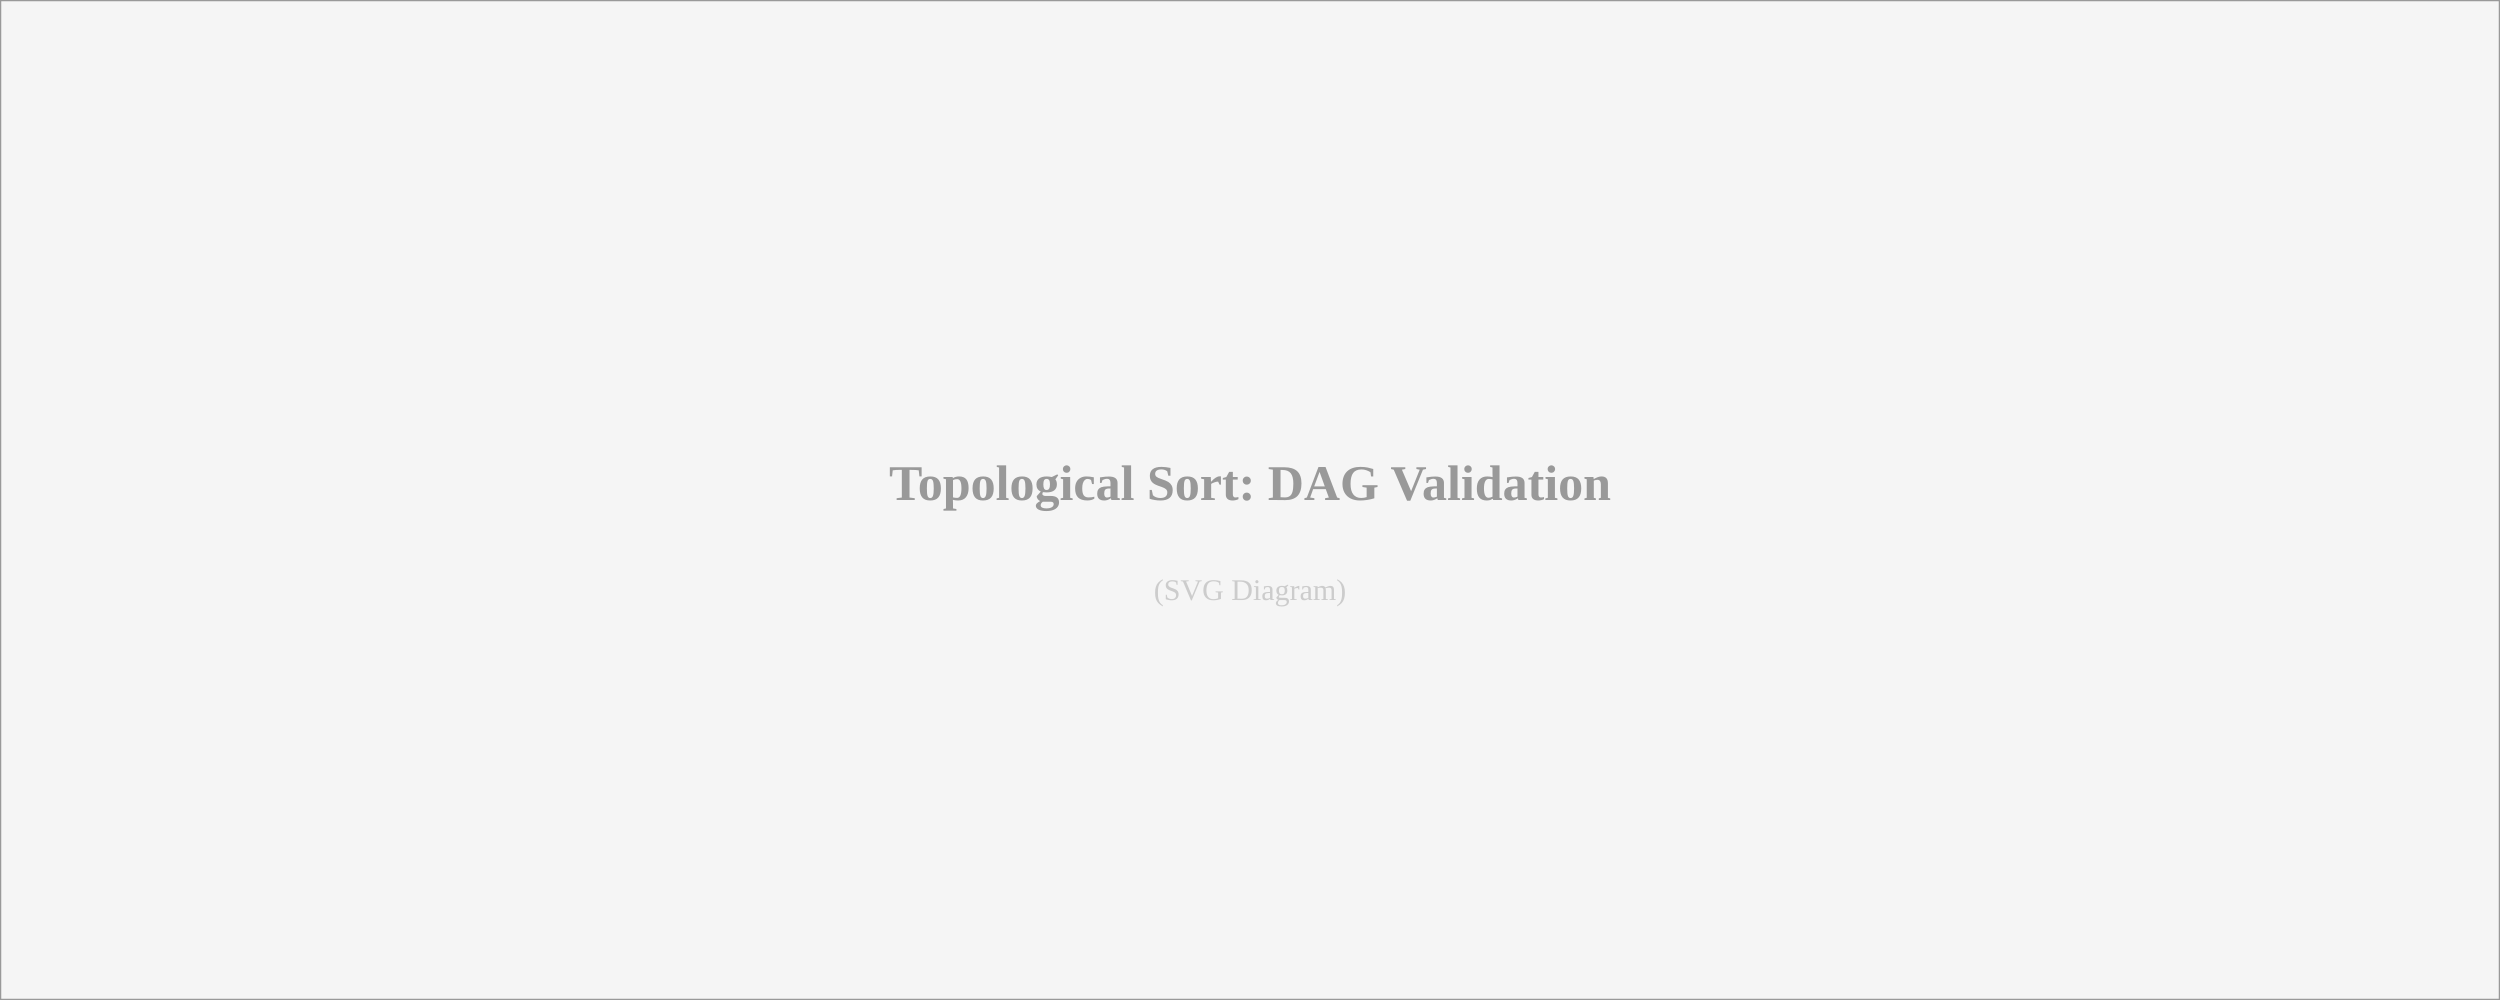
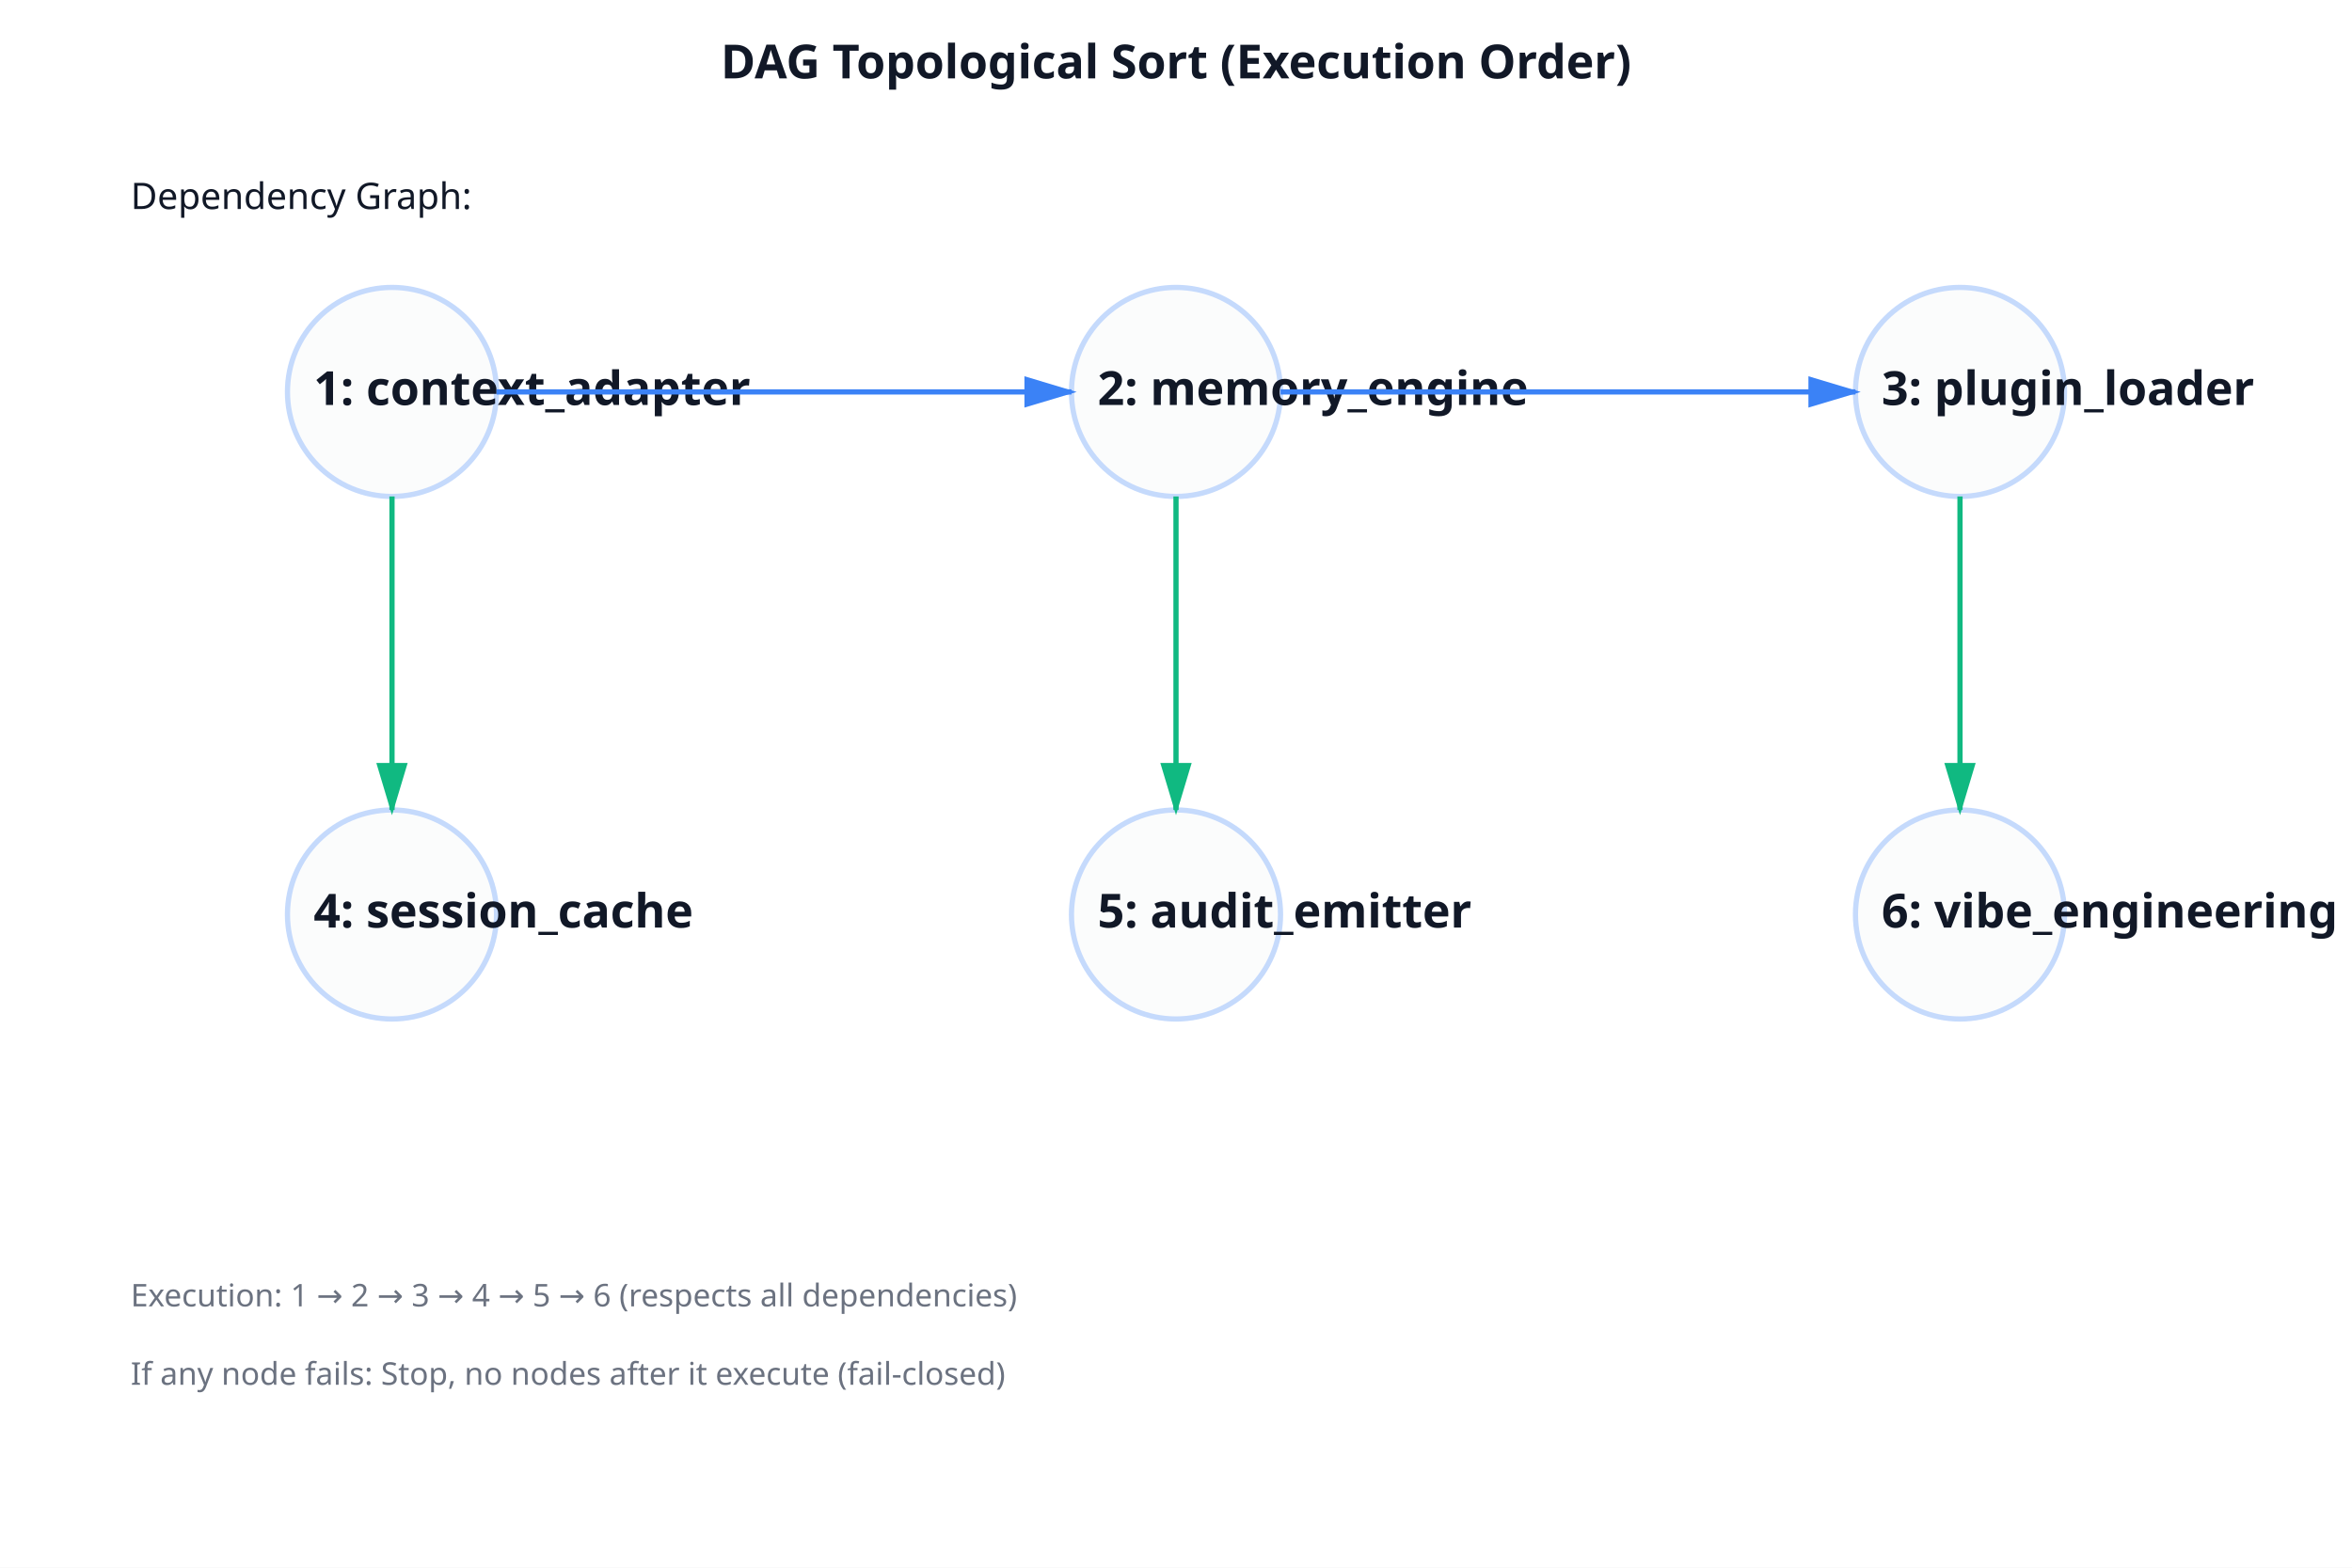
- <svg xmlns="http://www.w3.org/2000/svg" viewBox="0 0 1000 400">
-   <rect width="1000" height="400" fill="#f5f5f5" stroke="#999" stroke-width="1" />
-   <text x="500" y="200" font-size="20" font-weight="bold" text-anchor="middle" fill="#999">Topological Sort: DAG Validation</text>
-   <text x="500" y="240" font-size="12" text-anchor="middle" fill="#ccc">(SVG Diagram)</text>
+ <svg xmlns="http://www.w3.org/2000/svg" viewBox="0 0 900 600" width="900" height="600">
+   <defs>
+     <style>
+       .box { fill: #F3F4F6; stroke: #3B82F6; stroke-width: 2; }
+       .box-green { fill: #F3F4F6; stroke: #10B981; stroke-width: 2; }
+       .box-red { fill: #F3F4F6; stroke: #EF4444; stroke-width: 2; }
+       .title { font-size: 18px; font-weight: bold; fill: #111827; font-family: sans-serif; }
+       .label { font-size: 14px; fill: #111827; font-family: sans-serif; }
+       .small { font-size: 12px; fill: #6B7280; font-family: sans-serif; }
+       .arrow { stroke: #3B82F6; stroke-width: 2; fill: none; marker-end: url(#arrowhead); }
+       .arrow-green { stroke: #10B981; stroke-width: 2; fill: none; marker-end: url(#arrowhead-green); }
+       .arrow-red { stroke: #EF4444; stroke-width: 2; fill: none; marker-end: url(#arrowhead-red); }
+       line { stroke: #6B7280; stroke-width: 1; }
+       circle { fill: #F3F4F6; stroke: #3B82F6; stroke-width: 2; }
+     </style>
+     <marker id="arrowhead" markerWidth="10" markerHeight="10" refX="9" refY="3" orient="auto">
+       <polygon points="0 0, 10 3, 0 6" fill="#3B82F6" />
+     </marker>
+     <marker id="arrowhead-green" markerWidth="10" markerHeight="10" refX="9" refY="3" orient="auto">
+       <polygon points="0 0, 10 3, 0 6" fill="#10B981" />
+     </marker>
+     <marker id="arrowhead-red" markerWidth="10" markerHeight="10" refX="9" refY="3" orient="auto">
+       <polygon points="0 0, 10 3, 0 6" fill="#EF4444" />
+     </marker>
+   </defs>
+   <rect width="900" height="600" fill="white" />
+   <text x="450" y="30" text-anchor="middle" class="title">DAG Topological Sort (Execution Order)</text>
+   <text x="50" y="80" class="label">Dependency Graph:</text>
+   <circle cx="150" cy="150" r="40" fill="#10B981" opacity="0.3" stroke="#10B981" stroke-width="2" />
+   <text x="120" y="155" class="title">1: context_adapter</text>
+   <circle cx="450" cy="150" r="40" fill="#10B981" opacity="0.3" stroke="#10B981" stroke-width="2" />
+   <text x="420" y="155" class="title">2: memory_engine</text>
+   <circle cx="750" cy="150" r="40" fill="#10B981" opacity="0.3" stroke="#10B981" stroke-width="2" />
+   <text x="720" y="155" class="title">3: plugin_loader</text>
+   <circle cx="150" cy="350" r="40" fill="#3B82F6" opacity="0.3" stroke="#3B82F6" stroke-width="2" />
+   <text x="120" y="355" class="title">4: session_cache</text>
+   <circle cx="450" cy="350" r="40" fill="#3B82F6" opacity="0.3" stroke="#3B82F6" stroke-width="2" />
+   <text x="420" y="355" class="title">5: audit_emitter</text>
+   <circle cx="750" cy="350" r="40" fill="#3B82F6" opacity="0.3" stroke="#3B82F6" stroke-width="2" />
+   <text x="720" y="355" class="title">6: vibe_engineering</text>
+   <path d="M 190 150 L 410 150" class="arrow" />
+   <path d="M 490 150 L 710 150" class="arrow" />
+   <path d="M 150 190 L 150 310" class="arrow-green" />
+   <path d="M 450 190 L 450 310" class="arrow-green" />
+   <path d="M 750 190 L 750 310" class="arrow-green" />
+   <text x="50" y="500" class="small">Execution: 1 → 2 → 3 → 4 → 5 → 6 (respects all dependencies)</text>
+   <text x="50" y="530" class="small">If any node fails: Stop, no nodes after it execute (fail-closed)</text>
</svg>
